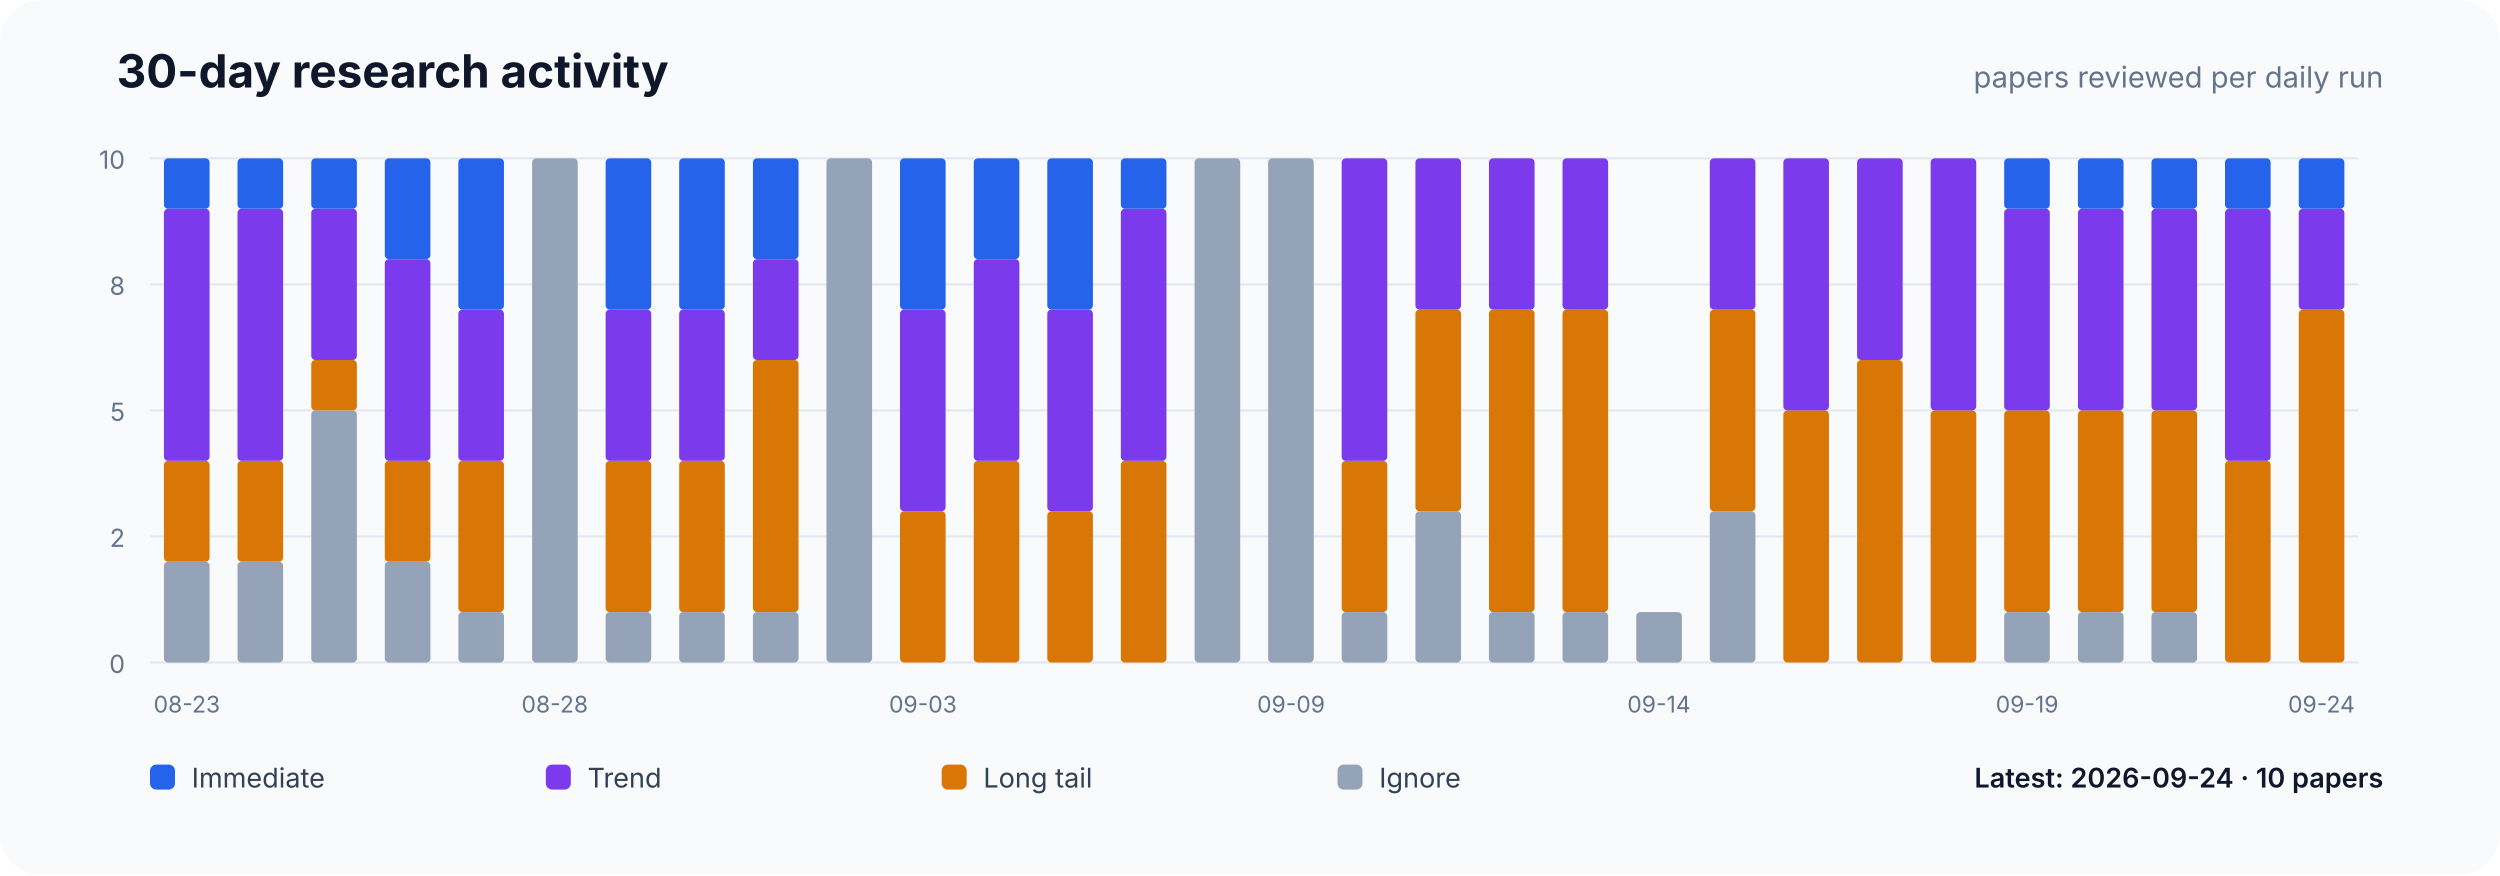
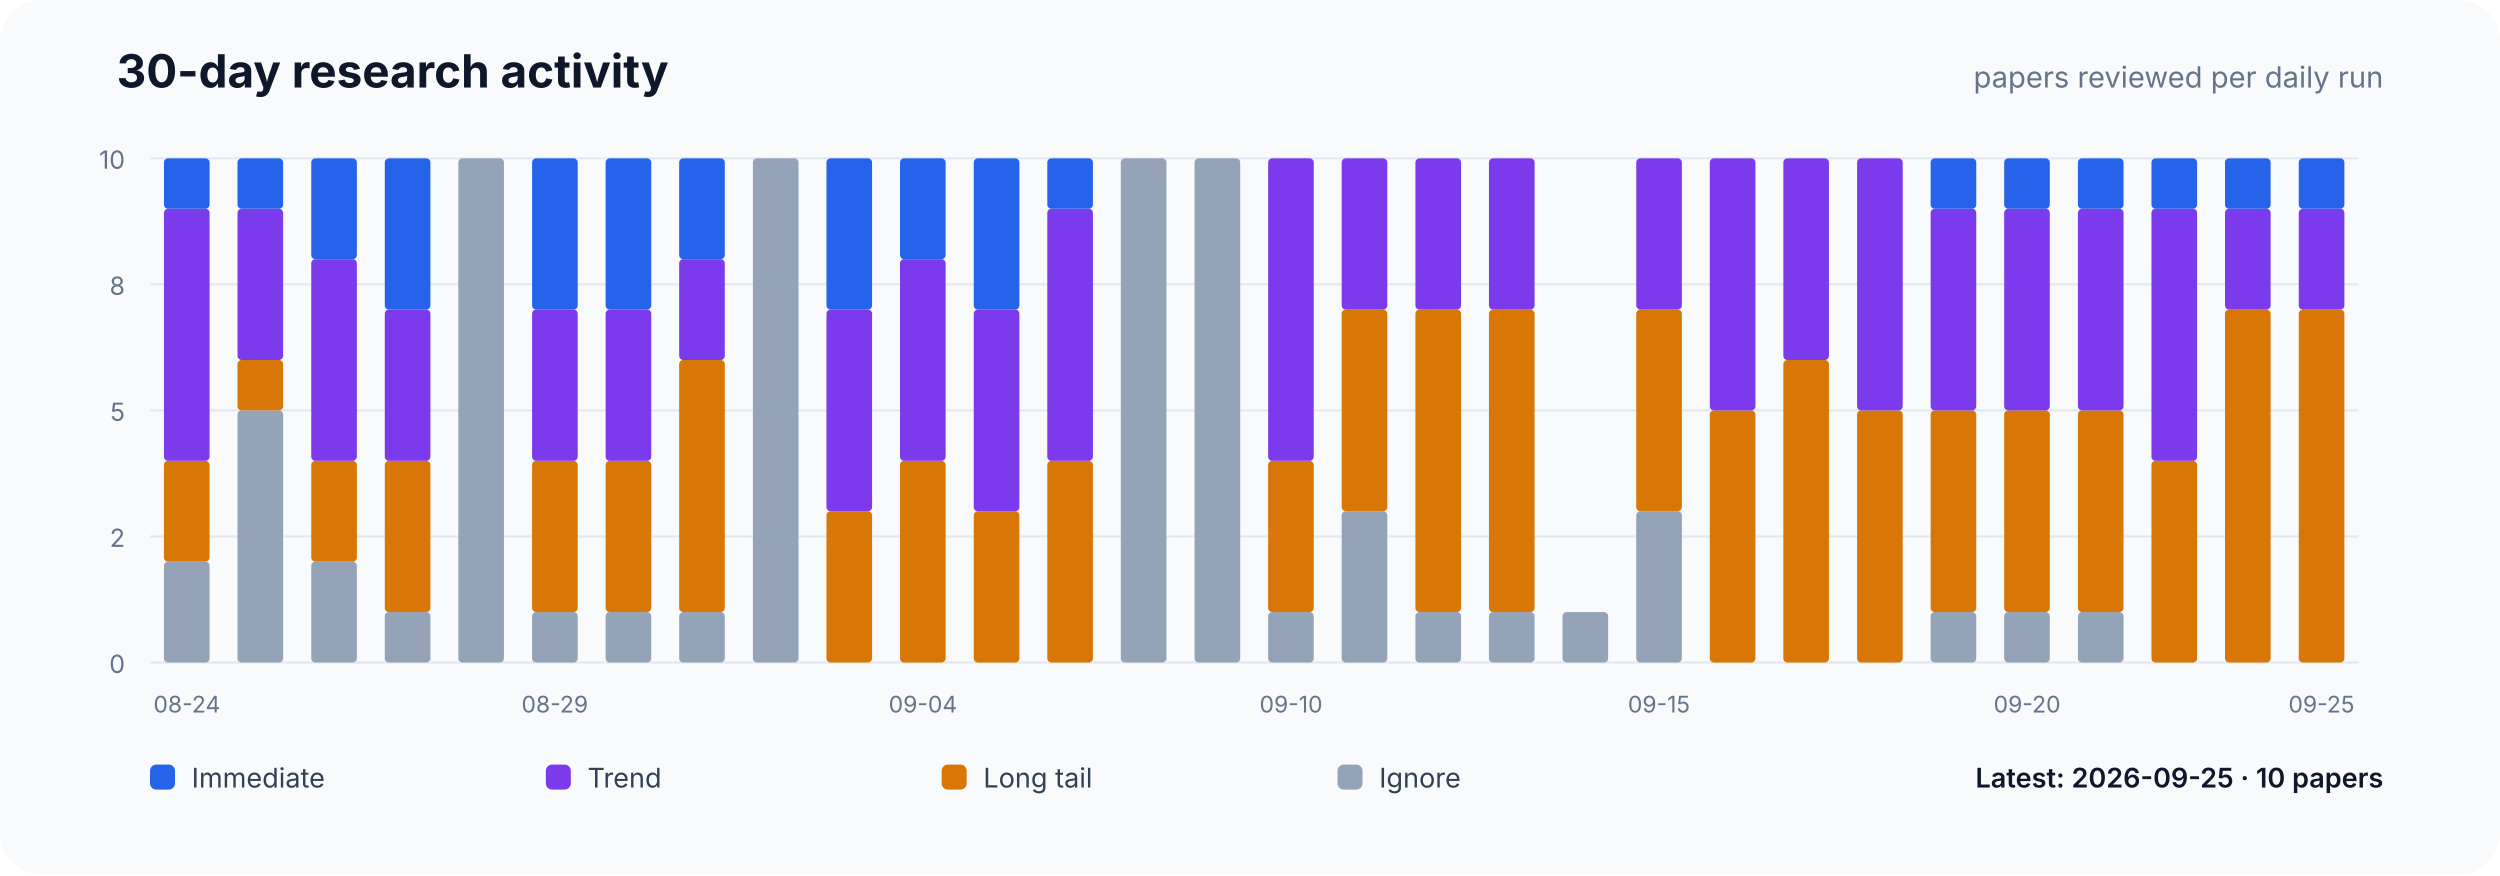
<svg xmlns="http://www.w3.org/2000/svg" width="1200" height="420" viewBox="0 0 1200 420" role="img" aria-labelledby="title desc">
  <rect width="1200" height="420" rx="20" fill="#f8fafc" />
  <text x="56" y="42" font-family="Inter,system-ui,sans-serif" font-size="22" font-weight="700" fill="#0f172a">30-day research activity</text>
  <text x="1144" y="42" text-anchor="end" font-family="Inter,system-ui,sans-serif" font-size="14" fill="#64748b">papers reviewed per daily run</text>
  <line x1="72" y1="318.0" x2="1132" y2="318.0" stroke="#e2e8f0" />
  <text x="60" y="323.0" text-anchor="end" font-family="Inter,system-ui,sans-serif" font-size="12" fill="#64748b">0</text>
  <line x1="72" y1="257.5" x2="1132" y2="257.5" stroke="#e2e8f0" />
  <text x="60" y="262.5" text-anchor="end" font-family="Inter,system-ui,sans-serif" font-size="12" fill="#64748b">2</text>
  <line x1="72" y1="197.0" x2="1132" y2="197.0" stroke="#e2e8f0" />
  <text x="60" y="202.0" text-anchor="end" font-family="Inter,system-ui,sans-serif" font-size="12" fill="#64748b">5</text>
  <line x1="72" y1="136.5" x2="1132" y2="136.5" stroke="#e2e8f0" />
  <text x="60" y="141.5" text-anchor="end" font-family="Inter,system-ui,sans-serif" font-size="12" fill="#64748b">8</text>
  <line x1="72" y1="76.0" x2="1132" y2="76.0" stroke="#e2e8f0" />
  <text x="60" y="81.0" text-anchor="end" font-family="Inter,system-ui,sans-serif" font-size="12" fill="#64748b">10</text>
  <rect x="78.7" y="269.6" width="21.9" height="48.4" rx="2" fill="#94a3b8" />
  <rect x="78.7" y="221.2" width="21.9" height="48.4" rx="2" fill="#d97706" />
  <rect x="78.7" y="100.2" width="21.9" height="121.0" rx="2" fill="#7c3aed" />
  <rect x="78.7" y="76.0" width="21.9" height="24.2" rx="2" fill="#2563eb" />
-   <text x="89.7" y="342" text-anchor="middle" font-family="Inter,system-ui,sans-serif" font-size="11" fill="#64748b">08-23</text>
-   <rect x="114.0" y="269.6" width="21.9" height="48.4" rx="2" fill="#94a3b8" />
-   <rect x="114.0" y="221.2" width="21.9" height="48.4" rx="2" fill="#d97706" />
-   <rect x="114.0" y="100.2" width="21.9" height="121.0" rx="2" fill="#7c3aed" />
+   <text x="89.7" y="342" text-anchor="middle" font-family="Inter,system-ui,sans-serif" font-size="11" fill="#64748b">08-24</text>
+   <rect x="114.0" y="197.0" width="21.9" height="121.0" rx="2" fill="#94a3b8" />
+   <rect x="114.0" y="172.8" width="21.9" height="24.2" rx="2" fill="#d97706" />
+   <rect x="114.0" y="100.2" width="21.9" height="72.6" rx="2" fill="#7c3aed" />
  <rect x="114.0" y="76.0" width="21.9" height="24.2" rx="2" fill="#2563eb" />
-   <rect x="149.4" y="197.0" width="21.9" height="121.0" rx="2" fill="#94a3b8" />
-   <rect x="149.4" y="172.8" width="21.9" height="24.2" rx="2" fill="#d97706" />
-   <rect x="149.4" y="100.2" width="21.9" height="72.6" rx="2" fill="#7c3aed" />
-   <rect x="149.4" y="76.0" width="21.9" height="24.2" rx="2" fill="#2563eb" />
-   <rect x="184.7" y="269.6" width="21.9" height="48.4" rx="2" fill="#94a3b8" />
-   <rect x="184.7" y="221.2" width="21.9" height="48.4" rx="2" fill="#d97706" />
-   <rect x="184.7" y="124.4" width="21.9" height="96.8" rx="2" fill="#7c3aed" />
-   <rect x="184.7" y="76.0" width="21.9" height="48.4" rx="2" fill="#2563eb" />
-   <rect x="220.0" y="293.8" width="21.9" height="24.2" rx="2" fill="#94a3b8" />
-   <rect x="220.0" y="221.2" width="21.9" height="72.6" rx="2" fill="#d97706" />
-   <rect x="220.0" y="148.6" width="21.9" height="72.6" rx="2" fill="#7c3aed" />
-   <rect x="220.0" y="76.0" width="21.9" height="72.6" rx="2" fill="#2563eb" />
-   <rect x="255.4" y="76.0" width="21.9" height="242.0" rx="2" fill="#94a3b8" />
-   <rect x="255.4" y="76.0" width="21.9" height="0.0" rx="2" fill="#d97706" />
-   <rect x="255.4" y="76.0" width="21.9" height="0.0" rx="2" fill="#7c3aed" />
-   <rect x="255.4" y="76.0" width="21.9" height="0.0" rx="2" fill="#2563eb" />
-   <text x="266.3" y="342" text-anchor="middle" font-family="Inter,system-ui,sans-serif" font-size="11" fill="#64748b">08-28</text>
+   <rect x="149.4" y="269.6" width="21.9" height="48.4" rx="2" fill="#94a3b8" />
+   <rect x="149.4" y="221.2" width="21.9" height="48.4" rx="2" fill="#d97706" />
+   <rect x="149.4" y="124.4" width="21.9" height="96.8" rx="2" fill="#7c3aed" />
+   <rect x="149.4" y="76.0" width="21.9" height="48.4" rx="2" fill="#2563eb" />
+   <rect x="184.7" y="293.8" width="21.9" height="24.2" rx="2" fill="#94a3b8" />
+   <rect x="184.7" y="221.2" width="21.9" height="72.6" rx="2" fill="#d97706" />
+   <rect x="184.7" y="148.6" width="21.9" height="72.6" rx="2" fill="#7c3aed" />
+   <rect x="184.7" y="76.0" width="21.9" height="72.6" rx="2" fill="#2563eb" />
+   <rect x="220.0" y="76.0" width="21.9" height="242.0" rx="2" fill="#94a3b8" />
+   <rect x="220.0" y="76.0" width="21.9" height="0.0" rx="2" fill="#d97706" />
+   <rect x="220.0" y="76.0" width="21.9" height="0.0" rx="2" fill="#7c3aed" />
+   <rect x="220.0" y="76.0" width="21.9" height="0.0" rx="2" fill="#2563eb" />
+   <rect x="255.4" y="293.8" width="21.9" height="24.2" rx="2" fill="#94a3b8" />
+   <rect x="255.4" y="221.2" width="21.9" height="72.6" rx="2" fill="#d97706" />
+   <rect x="255.4" y="148.6" width="21.9" height="72.6" rx="2" fill="#7c3aed" />
+   <rect x="255.4" y="76.0" width="21.9" height="72.6" rx="2" fill="#2563eb" />
+   <text x="266.3" y="342" text-anchor="middle" font-family="Inter,system-ui,sans-serif" font-size="11" fill="#64748b">08-29</text>
  <rect x="290.7" y="293.8" width="21.9" height="24.2" rx="2" fill="#94a3b8" />
  <rect x="290.7" y="221.2" width="21.9" height="72.6" rx="2" fill="#d97706" />
  <rect x="290.7" y="148.6" width="21.9" height="72.6" rx="2" fill="#7c3aed" />
  <rect x="290.7" y="76.0" width="21.9" height="72.6" rx="2" fill="#2563eb" />
  <rect x="326.0" y="293.8" width="21.9" height="24.2" rx="2" fill="#94a3b8" />
-   <rect x="326.0" y="221.2" width="21.9" height="72.6" rx="2" fill="#d97706" />
-   <rect x="326.0" y="148.6" width="21.9" height="72.6" rx="2" fill="#7c3aed" />
-   <rect x="326.0" y="76.0" width="21.9" height="72.6" rx="2" fill="#2563eb" />
-   <rect x="361.4" y="293.8" width="21.9" height="24.2" rx="2" fill="#94a3b8" />
-   <rect x="361.4" y="172.8" width="21.9" height="121.0" rx="2" fill="#d97706" />
-   <rect x="361.4" y="124.4" width="21.9" height="48.4" rx="2" fill="#7c3aed" />
-   <rect x="361.4" y="76.0" width="21.9" height="48.4" rx="2" fill="#2563eb" />
-   <rect x="396.7" y="76.0" width="21.9" height="242.0" rx="2" fill="#94a3b8" />
-   <rect x="396.7" y="76.0" width="21.9" height="0.0" rx="2" fill="#d97706" />
-   <rect x="396.7" y="76.0" width="21.9" height="0.0" rx="2" fill="#7c3aed" />
-   <rect x="396.7" y="76.0" width="21.9" height="0.0" rx="2" fill="#2563eb" />
+   <rect x="326.0" y="172.8" width="21.9" height="121.0" rx="2" fill="#d97706" />
+   <rect x="326.0" y="124.4" width="21.9" height="48.4" rx="2" fill="#7c3aed" />
+   <rect x="326.0" y="76.0" width="21.9" height="48.4" rx="2" fill="#2563eb" />
+   <rect x="361.4" y="76.0" width="21.9" height="242.0" rx="2" fill="#94a3b8" />
+   <rect x="361.4" y="76.0" width="21.9" height="0.0" rx="2" fill="#d97706" />
+   <rect x="361.4" y="76.0" width="21.9" height="0.0" rx="2" fill="#7c3aed" />
+   <rect x="361.4" y="76.0" width="21.9" height="0.0" rx="2" fill="#2563eb" />
+   <rect x="396.7" y="318.0" width="21.9" height="0.0" rx="2" fill="#94a3b8" />
+   <rect x="396.7" y="245.4" width="21.9" height="72.6" rx="2" fill="#d97706" />
+   <rect x="396.7" y="148.6" width="21.9" height="96.8" rx="2" fill="#7c3aed" />
+   <rect x="396.7" y="76.0" width="21.9" height="72.6" rx="2" fill="#2563eb" />
  <rect x="432.0" y="318.0" width="21.9" height="0.0" rx="2" fill="#94a3b8" />
-   <rect x="432.0" y="245.4" width="21.9" height="72.6" rx="2" fill="#d97706" />
-   <rect x="432.0" y="148.6" width="21.9" height="96.8" rx="2" fill="#7c3aed" />
-   <rect x="432.0" y="76.0" width="21.9" height="72.6" rx="2" fill="#2563eb" />
-   <text x="443.0" y="342" text-anchor="middle" font-family="Inter,system-ui,sans-serif" font-size="11" fill="#64748b">09-03</text>
+   <rect x="432.0" y="221.2" width="21.9" height="96.8" rx="2" fill="#d97706" />
+   <rect x="432.0" y="124.4" width="21.9" height="96.8" rx="2" fill="#7c3aed" />
+   <rect x="432.0" y="76.0" width="21.9" height="48.4" rx="2" fill="#2563eb" />
+   <text x="443.0" y="342" text-anchor="middle" font-family="Inter,system-ui,sans-serif" font-size="11" fill="#64748b">09-04</text>
  <rect x="467.4" y="318.0" width="21.9" height="0.0" rx="2" fill="#94a3b8" />
-   <rect x="467.4" y="221.2" width="21.9" height="96.8" rx="2" fill="#d97706" />
-   <rect x="467.4" y="124.4" width="21.9" height="96.8" rx="2" fill="#7c3aed" />
-   <rect x="467.4" y="76.0" width="21.9" height="48.4" rx="2" fill="#2563eb" />
+   <rect x="467.4" y="245.4" width="21.9" height="72.6" rx="2" fill="#d97706" />
+   <rect x="467.4" y="148.6" width="21.9" height="96.8" rx="2" fill="#7c3aed" />
+   <rect x="467.4" y="76.0" width="21.9" height="72.6" rx="2" fill="#2563eb" />
  <rect x="502.7" y="318.0" width="21.9" height="0.0" rx="2" fill="#94a3b8" />
-   <rect x="502.7" y="245.4" width="21.9" height="72.6" rx="2" fill="#d97706" />
-   <rect x="502.7" y="148.6" width="21.9" height="96.8" rx="2" fill="#7c3aed" />
-   <rect x="502.7" y="76.0" width="21.9" height="72.6" rx="2" fill="#2563eb" />
-   <rect x="538.0" y="318.0" width="21.9" height="0.0" rx="2" fill="#94a3b8" />
-   <rect x="538.0" y="221.2" width="21.9" height="96.8" rx="2" fill="#d97706" />
-   <rect x="538.0" y="100.2" width="21.9" height="121.0" rx="2" fill="#7c3aed" />
-   <rect x="538.0" y="76.0" width="21.9" height="24.2" rx="2" fill="#2563eb" />
+   <rect x="502.7" y="221.2" width="21.9" height="96.8" rx="2" fill="#d97706" />
+   <rect x="502.7" y="100.2" width="21.9" height="121.0" rx="2" fill="#7c3aed" />
+   <rect x="502.7" y="76.0" width="21.9" height="24.2" rx="2" fill="#2563eb" />
+   <rect x="538.0" y="76.0" width="21.9" height="242.0" rx="2" fill="#94a3b8" />
+   <rect x="538.0" y="76.0" width="21.9" height="0.0" rx="2" fill="#d97706" />
+   <rect x="538.0" y="76.0" width="21.9" height="0.0" rx="2" fill="#7c3aed" />
+   <rect x="538.0" y="76.0" width="21.9" height="0.0" rx="2" fill="#2563eb" />
  <rect x="573.4" y="76.0" width="21.9" height="242.0" rx="2" fill="#94a3b8" />
  <rect x="573.4" y="76.0" width="21.9" height="0.0" rx="2" fill="#d97706" />
  <rect x="573.4" y="76.0" width="21.9" height="0.0" rx="2" fill="#7c3aed" />
  <rect x="573.4" y="76.0" width="21.9" height="0.0" rx="2" fill="#2563eb" />
-   <rect x="608.7" y="76.0" width="21.9" height="242.0" rx="2" fill="#94a3b8" />
-   <rect x="608.7" y="76.0" width="21.9" height="0.0" rx="2" fill="#d97706" />
-   <rect x="608.7" y="76.0" width="21.9" height="0.0" rx="2" fill="#7c3aed" />
+   <rect x="608.7" y="293.8" width="21.9" height="24.2" rx="2" fill="#94a3b8" />
+   <rect x="608.7" y="221.2" width="21.9" height="72.6" rx="2" fill="#d97706" />
+   <rect x="608.7" y="76.0" width="21.9" height="145.2" rx="2" fill="#7c3aed" />
  <rect x="608.7" y="76.0" width="21.9" height="0.0" rx="2" fill="#2563eb" />
-   <text x="619.7" y="342" text-anchor="middle" font-family="Inter,system-ui,sans-serif" font-size="11" fill="#64748b">09-09</text>
-   <rect x="644.0" y="293.8" width="21.9" height="24.2" rx="2" fill="#94a3b8" />
-   <rect x="644.0" y="221.2" width="21.9" height="72.6" rx="2" fill="#d97706" />
-   <rect x="644.0" y="76.0" width="21.9" height="145.2" rx="2" fill="#7c3aed" />
+   <text x="619.7" y="342" text-anchor="middle" font-family="Inter,system-ui,sans-serif" font-size="11" fill="#64748b">09-10</text>
+   <rect x="644.0" y="245.4" width="21.9" height="72.6" rx="2" fill="#94a3b8" />
+   <rect x="644.0" y="148.6" width="21.9" height="96.8" rx="2" fill="#d97706" />
+   <rect x="644.0" y="76.0" width="21.9" height="72.6" rx="2" fill="#7c3aed" />
  <rect x="644.0" y="76.0" width="21.9" height="0.0" rx="2" fill="#2563eb" />
-   <rect x="679.4" y="245.4" width="21.9" height="72.6" rx="2" fill="#94a3b8" />
-   <rect x="679.4" y="148.6" width="21.9" height="96.8" rx="2" fill="#d97706" />
+   <rect x="679.4" y="293.8" width="21.9" height="24.2" rx="2" fill="#94a3b8" />
+   <rect x="679.4" y="148.6" width="21.9" height="145.2" rx="2" fill="#d97706" />
  <rect x="679.4" y="76.0" width="21.9" height="72.6" rx="2" fill="#7c3aed" />
  <rect x="679.4" y="76.0" width="21.9" height="0.0" rx="2" fill="#2563eb" />
  <rect x="714.7" y="293.8" width="21.9" height="24.2" rx="2" fill="#94a3b8" />
  <rect x="714.7" y="148.6" width="21.9" height="145.2" rx="2" fill="#d97706" />
  <rect x="714.7" y="76.0" width="21.9" height="72.6" rx="2" fill="#7c3aed" />
  <rect x="714.7" y="76.0" width="21.9" height="0.0" rx="2" fill="#2563eb" />
  <rect x="750.0" y="293.8" width="21.9" height="24.2" rx="2" fill="#94a3b8" />
-   <rect x="750.0" y="148.6" width="21.9" height="145.2" rx="2" fill="#d97706" />
-   <rect x="750.0" y="76.0" width="21.9" height="72.6" rx="2" fill="#7c3aed" />
-   <rect x="750.0" y="76.0" width="21.9" height="0.0" rx="2" fill="#2563eb" />
-   <rect x="785.4" y="293.8" width="21.9" height="24.2" rx="2" fill="#94a3b8" />
-   <rect x="785.4" y="293.8" width="21.9" height="0.0" rx="2" fill="#d97706" />
-   <rect x="785.4" y="293.8" width="21.9" height="0.0" rx="2" fill="#7c3aed" />
-   <rect x="785.4" y="293.8" width="21.9" height="0.0" rx="2" fill="#2563eb" />
-   <text x="796.3" y="342" text-anchor="middle" font-family="Inter,system-ui,sans-serif" font-size="11" fill="#64748b">09-14</text>
-   <rect x="820.7" y="245.4" width="21.9" height="72.6" rx="2" fill="#94a3b8" />
-   <rect x="820.7" y="148.6" width="21.9" height="96.8" rx="2" fill="#d97706" />
-   <rect x="820.7" y="76.0" width="21.9" height="72.6" rx="2" fill="#7c3aed" />
+   <rect x="750.0" y="293.8" width="21.9" height="0.0" rx="2" fill="#d97706" />
+   <rect x="750.0" y="293.8" width="21.9" height="0.0" rx="2" fill="#7c3aed" />
+   <rect x="750.0" y="293.8" width="21.9" height="0.0" rx="2" fill="#2563eb" />
+   <rect x="785.4" y="245.4" width="21.9" height="72.6" rx="2" fill="#94a3b8" />
+   <rect x="785.4" y="148.6" width="21.9" height="96.8" rx="2" fill="#d97706" />
+   <rect x="785.4" y="76.0" width="21.9" height="72.6" rx="2" fill="#7c3aed" />
+   <rect x="785.4" y="76.0" width="21.9" height="0.0" rx="2" fill="#2563eb" />
+   <text x="796.3" y="342" text-anchor="middle" font-family="Inter,system-ui,sans-serif" font-size="11" fill="#64748b">09-15</text>
+   <rect x="820.7" y="318.0" width="21.9" height="0.0" rx="2" fill="#94a3b8" />
+   <rect x="820.7" y="197.0" width="21.9" height="121.0" rx="2" fill="#d97706" />
+   <rect x="820.7" y="76.0" width="21.9" height="121.0" rx="2" fill="#7c3aed" />
  <rect x="820.7" y="76.0" width="21.9" height="0.0" rx="2" fill="#2563eb" />
  <rect x="856.0" y="318.0" width="21.9" height="0.0" rx="2" fill="#94a3b8" />
-   <rect x="856.0" y="197.0" width="21.9" height="121.0" rx="2" fill="#d97706" />
-   <rect x="856.0" y="76.0" width="21.9" height="121.0" rx="2" fill="#7c3aed" />
+   <rect x="856.0" y="172.8" width="21.9" height="145.2" rx="2" fill="#d97706" />
+   <rect x="856.0" y="76.0" width="21.9" height="96.8" rx="2" fill="#7c3aed" />
  <rect x="856.0" y="76.0" width="21.9" height="0.0" rx="2" fill="#2563eb" />
  <rect x="891.4" y="318.0" width="21.9" height="0.0" rx="2" fill="#94a3b8" />
-   <rect x="891.4" y="172.8" width="21.9" height="145.2" rx="2" fill="#d97706" />
-   <rect x="891.4" y="76.0" width="21.9" height="96.8" rx="2" fill="#7c3aed" />
+   <rect x="891.4" y="197.0" width="21.9" height="121.0" rx="2" fill="#d97706" />
+   <rect x="891.4" y="76.0" width="21.9" height="121.0" rx="2" fill="#7c3aed" />
  <rect x="891.4" y="76.0" width="21.9" height="0.0" rx="2" fill="#2563eb" />
-   <rect x="926.7" y="318.0" width="21.9" height="0.0" rx="2" fill="#94a3b8" />
-   <rect x="926.7" y="197.0" width="21.9" height="121.0" rx="2" fill="#d97706" />
-   <rect x="926.7" y="76.0" width="21.9" height="121.0" rx="2" fill="#7c3aed" />
-   <rect x="926.7" y="76.0" width="21.9" height="0.0" rx="2" fill="#2563eb" />
+   <rect x="926.7" y="293.8" width="21.9" height="24.2" rx="2" fill="#94a3b8" />
+   <rect x="926.7" y="197.0" width="21.9" height="96.8" rx="2" fill="#d97706" />
+   <rect x="926.7" y="100.2" width="21.9" height="96.8" rx="2" fill="#7c3aed" />
+   <rect x="926.7" y="76.0" width="21.9" height="24.2" rx="2" fill="#2563eb" />
  <rect x="962.0" y="293.8" width="21.9" height="24.2" rx="2" fill="#94a3b8" />
  <rect x="962.0" y="197.0" width="21.9" height="96.8" rx="2" fill="#d97706" />
  <rect x="962.0" y="100.2" width="21.9" height="96.8" rx="2" fill="#7c3aed" />
  <rect x="962.0" y="76.0" width="21.9" height="24.2" rx="2" fill="#2563eb" />
-   <text x="973.0" y="342" text-anchor="middle" font-family="Inter,system-ui,sans-serif" font-size="11" fill="#64748b">09-19</text>
+   <text x="973.0" y="342" text-anchor="middle" font-family="Inter,system-ui,sans-serif" font-size="11" fill="#64748b">09-20</text>
  <rect x="997.4" y="293.8" width="21.9" height="24.2" rx="2" fill="#94a3b8" />
  <rect x="997.4" y="197.0" width="21.9" height="96.8" rx="2" fill="#d97706" />
  <rect x="997.4" y="100.2" width="21.9" height="96.8" rx="2" fill="#7c3aed" />
  <rect x="997.4" y="76.0" width="21.9" height="24.2" rx="2" fill="#2563eb" />
-   <rect x="1032.7" y="293.8" width="21.9" height="24.2" rx="2" fill="#94a3b8" />
-   <rect x="1032.7" y="197.0" width="21.9" height="96.8" rx="2" fill="#d97706" />
-   <rect x="1032.7" y="100.2" width="21.9" height="96.8" rx="2" fill="#7c3aed" />
+   <rect x="1032.7" y="318.0" width="21.9" height="0.0" rx="2" fill="#94a3b8" />
+   <rect x="1032.7" y="221.2" width="21.9" height="96.8" rx="2" fill="#d97706" />
+   <rect x="1032.7" y="100.2" width="21.9" height="121.0" rx="2" fill="#7c3aed" />
  <rect x="1032.7" y="76.0" width="21.9" height="24.2" rx="2" fill="#2563eb" />
  <rect x="1068.0" y="318.0" width="21.9" height="0.0" rx="2" fill="#94a3b8" />
-   <rect x="1068.0" y="221.2" width="21.9" height="96.8" rx="2" fill="#d97706" />
-   <rect x="1068.0" y="100.2" width="21.9" height="121.0" rx="2" fill="#7c3aed" />
+   <rect x="1068.0" y="148.6" width="21.9" height="169.4" rx="2" fill="#d97706" />
+   <rect x="1068.0" y="100.2" width="21.9" height="48.4" rx="2" fill="#7c3aed" />
  <rect x="1068.0" y="76.0" width="21.9" height="24.2" rx="2" fill="#2563eb" />
  <rect x="1103.4" y="318.0" width="21.9" height="0.0" rx="2" fill="#94a3b8" />
  <rect x="1103.4" y="148.6" width="21.9" height="169.4" rx="2" fill="#d97706" />
  <rect x="1103.4" y="100.2" width="21.9" height="48.4" rx="2" fill="#7c3aed" />
  <rect x="1103.4" y="76.0" width="21.9" height="24.2" rx="2" fill="#2563eb" />
-   <text x="1114.3" y="342" text-anchor="middle" font-family="Inter,system-ui,sans-serif" font-size="11" fill="#64748b">09-24</text>
+   <text x="1114.3" y="342" text-anchor="middle" font-family="Inter,system-ui,sans-serif" font-size="11" fill="#64748b">09-25</text>
  <rect x="72" y="367" width="12" height="12" rx="3" fill="#2563eb" />
  <text x="92" y="378" font-family="Inter,system-ui,sans-serif" font-size="13" fill="#334155">Immediate</text>
  <rect x="262" y="367" width="12" height="12" rx="3" fill="#7c3aed" />
  <text x="282" y="378" font-family="Inter,system-ui,sans-serif" font-size="13" fill="#334155">Trend</text>
  <rect x="452" y="367" width="12" height="12" rx="3" fill="#d97706" />
  <text x="472" y="378" font-family="Inter,system-ui,sans-serif" font-size="13" fill="#334155">Long tail</text>
  <rect x="642" y="367" width="12" height="12" rx="3" fill="#94a3b8" />
  <text x="662" y="378" font-family="Inter,system-ui,sans-serif" font-size="13" fill="#334155">Ignore</text>
-   <text x="1144" y="378" text-anchor="end" font-family="Inter,system-ui,sans-serif" font-size="13" font-weight="600" fill="#0f172a">Latest: 2026-09-24 · 10 papers</text>
+   <text x="1144" y="378" text-anchor="end" font-family="Inter,system-ui,sans-serif" font-size="13" font-weight="600" fill="#0f172a">Latest: 2026-09-25 · 10 papers</text>
</svg>
